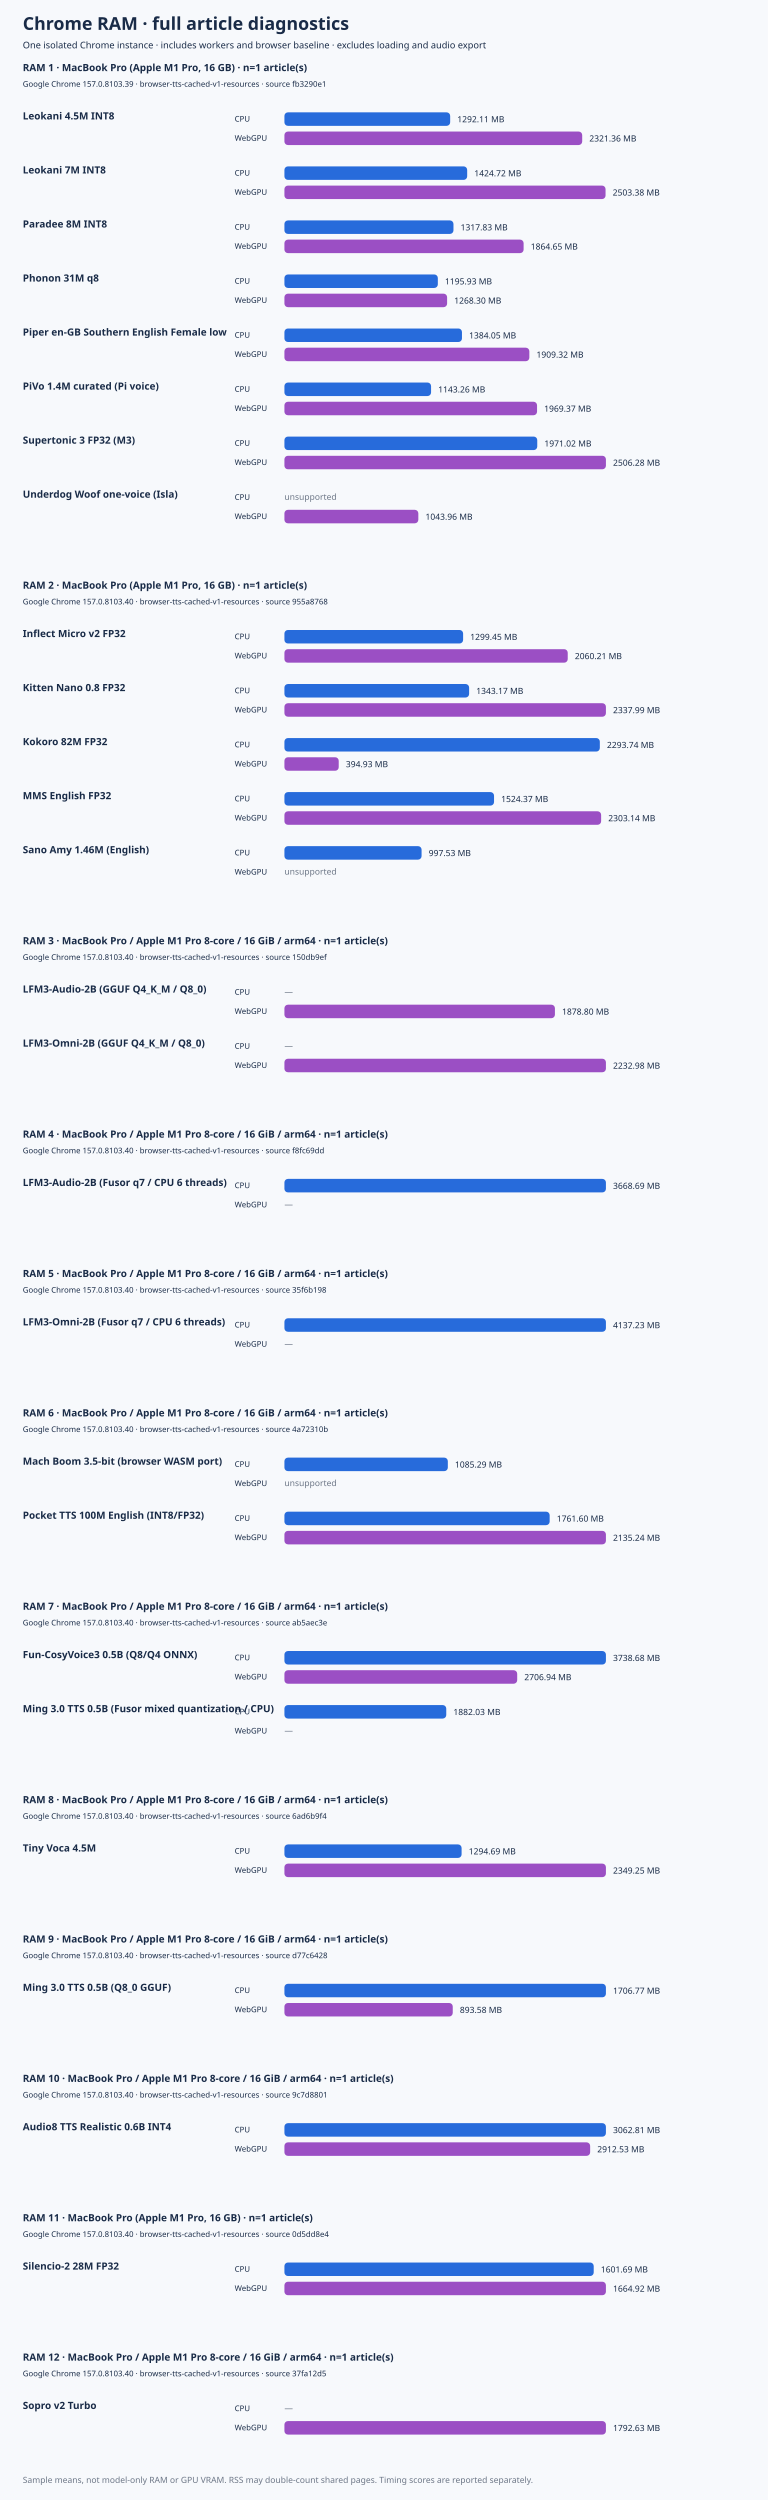
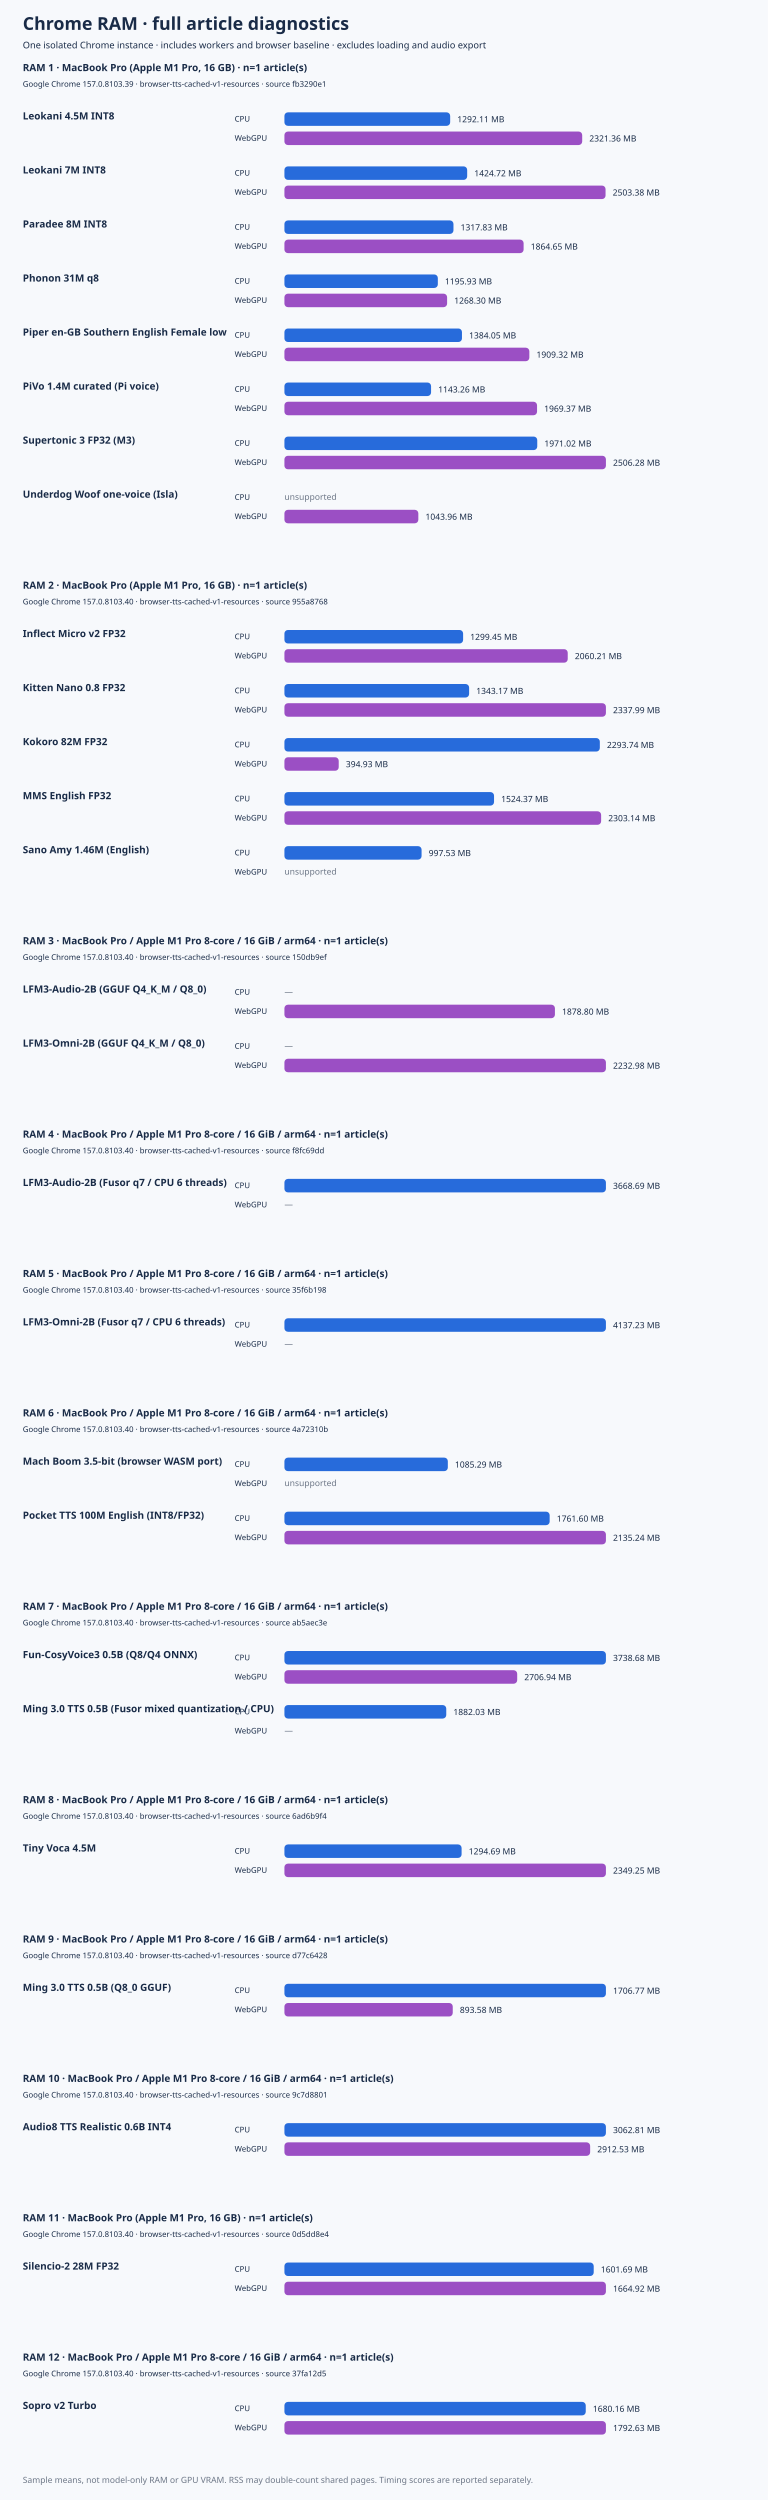
<svg xmlns="http://www.w3.org/2000/svg" width="1080" height="3516" viewBox="0 0 1080 3516" role="img" aria-labelledby="title desc">
  <rect width="100%" height="100%" fill="#f7f9fc" />
  <g font-family="system-ui,sans-serif" fill="#192b47">
    <text x="32" y="42" font-size="25" font-weight="700">Chrome RAM · full article diagnostics</text>
    <text x="32" y="68" font-size="13">One isolated Chrome instance · includes workers and browser baseline · excludes loading and audio export</text>
    <text x="32" y="100" font-size="14" font-weight="700">RAM 1 · MacBook Pro (Apple M1 Pro, 16 GB) · n=1 article(s)</text>
    <text x="32" y="122" font-size="11">Google Chrome 157.0.8103.39 · browser-tts-cached-v1-resources · source fb3290e1</text>
    <text x="32" y="168" font-size="14" font-weight="600">Leokani 4.5M INT8</text>
    <text x="330" y="171" font-size="11">CPU</text>
    <rect x="400" y="158" width="233.12" height="19" rx="5" fill="#276bdb" />
    <text x="643.12" y="172" font-size="12">1292.11 MB</text>
    <text x="330" y="198" font-size="11">WebGPU</text>
    <rect x="400" y="185" width="418.81" height="19" rx="5" fill="#9b4fc4" />
    <text x="828.81" y="199" font-size="12">2321.36 MB</text>
    <text x="32" y="244" font-size="14" font-weight="600">Leokani 7M INT8</text>
    <text x="330" y="247" font-size="11">CPU</text>
    <rect x="400" y="234" width="257.04" height="19" rx="5" fill="#276bdb" />
    <text x="667.04" y="248" font-size="12">1424.72 MB</text>
    <text x="330" y="274" font-size="11">WebGPU</text>
    <rect x="400" y="261" width="451.65" height="19" rx="5" fill="#9b4fc4" />
    <text x="861.65" y="275" font-size="12">2503.38 MB</text>
    <text x="32" y="320" font-size="14" font-weight="600">Paradee 8M INT8</text>
    <text x="330" y="323" font-size="11">CPU</text>
    <rect x="400" y="310" width="237.76" height="19" rx="5" fill="#276bdb" />
    <text x="647.76" y="324" font-size="12">1317.83 MB</text>
    <text x="330" y="350" font-size="11">WebGPU</text>
    <rect x="400" y="337" width="336.41" height="19" rx="5" fill="#9b4fc4" />
    <text x="746.41" y="351" font-size="12">1864.65 MB</text>
    <text x="32" y="396" font-size="14" font-weight="600">Phonon 31M q8</text>
    <text x="330" y="399" font-size="11">CPU</text>
    <rect x="400" y="386" width="215.77" height="19" rx="5" fill="#276bdb" />
    <text x="625.77" y="400" font-size="12">1195.93 MB</text>
    <text x="330" y="426" font-size="11">WebGPU</text>
    <rect x="400" y="413" width="228.82" height="19" rx="5" fill="#9b4fc4" />
    <text x="638.82" y="427" font-size="12">1268.30 MB</text>
    <text x="32" y="472" font-size="14" font-weight="600">Piper en-GB Southern English Female low</text>
    <text x="330" y="475" font-size="11">CPU</text>
    <rect x="400" y="462" width="249.71" height="19" rx="5" fill="#276bdb" />
    <text x="659.71" y="476" font-size="12">1384.05 MB</text>
    <text x="330" y="502" font-size="11">WebGPU</text>
    <rect x="400" y="489" width="344.47" height="19" rx="5" fill="#9b4fc4" />
    <text x="754.47" y="503" font-size="12">1909.32 MB</text>
    <text x="32" y="548" font-size="14" font-weight="600">PiVo 1.4M curated (Pi voice)</text>
    <text x="330" y="551" font-size="11">CPU</text>
    <rect x="400" y="538" width="206.26" height="19" rx="5" fill="#276bdb" />
    <text x="616.26" y="552" font-size="12">1143.26 MB</text>
    <text x="330" y="578" font-size="11">WebGPU</text>
    <rect x="400" y="565" width="355.31" height="19" rx="5" fill="#9b4fc4" />
    <text x="765.31" y="579" font-size="12">1969.37 MB</text>
    <text x="32" y="624" font-size="14" font-weight="600">Supertonic 3 FP32 (M3)</text>
    <text x="330" y="627" font-size="11">CPU</text>
    <rect x="400" y="614" width="355.60" height="19" rx="5" fill="#276bdb" />
    <text x="765.60" y="628" font-size="12">1971.02 MB</text>
    <text x="330" y="654" font-size="11">WebGPU</text>
    <rect x="400" y="641" width="452.17" height="19" rx="5" fill="#9b4fc4" />
    <text x="862.17" y="655" font-size="12">2506.28 MB</text>
    <text x="32" y="700" font-size="14" font-weight="600">Underdog Woof one-voice (Isla)</text>
    <text x="330" y="703" font-size="11">CPU</text>
    <text x="400" y="703" font-size="12" fill="#6c7686">unsupported</text>
    <text x="330" y="730" font-size="11">WebGPU</text>
    <rect x="400" y="717" width="188.35" height="19" rx="5" fill="#9b4fc4" />
    <text x="598.35" y="731" font-size="12">1043.96 MB</text>
    <text x="32" y="828" font-size="14" font-weight="700">RAM 2 · MacBook Pro (Apple M1 Pro, 16 GB) · n=1 article(s)</text>
    <text x="32" y="850" font-size="11">Google Chrome 157.0.8103.40 · browser-tts-cached-v1-resources · source 955a8768</text>
    <text x="32" y="896" font-size="14" font-weight="600">Inflect Micro v2 FP32</text>
    <text x="330" y="899" font-size="11">CPU</text>
    <rect x="400" y="886" width="251.32" height="19" rx="5" fill="#276bdb" />
    <text x="661.32" y="900" font-size="12">1299.45 MB</text>
    <text x="330" y="926" font-size="11">WebGPU</text>
    <rect x="400" y="913" width="398.45" height="19" rx="5" fill="#9b4fc4" />
    <text x="808.45" y="927" font-size="12">2060.21 MB</text>
    <text x="32" y="972" font-size="14" font-weight="600">Kitten Nano 0.8 FP32</text>
    <text x="330" y="975" font-size="11">CPU</text>
    <rect x="400" y="962" width="259.77" height="19" rx="5" fill="#276bdb" />
    <text x="669.77" y="976" font-size="12">1343.17 MB</text>
    <text x="330" y="1002" font-size="11">WebGPU</text>
    <rect x="400" y="989" width="452.17" height="19" rx="5" fill="#9b4fc4" />
    <text x="862.17" y="1003" font-size="12">2337.99 MB</text>
    <text x="32" y="1048" font-size="14" font-weight="600">Kokoro 82M FP32</text>
    <text x="330" y="1051" font-size="11">CPU</text>
    <rect x="400" y="1038" width="443.61" height="19" rx="5" fill="#276bdb" />
    <text x="853.61" y="1052" font-size="12">2293.74 MB</text>
    <text x="330" y="1078" font-size="11">WebGPU</text>
    <rect x="400" y="1065" width="76.38" height="19" rx="5" fill="#9b4fc4" />
    <text x="486.38" y="1079" font-size="12">394.93 MB</text>
    <text x="32" y="1124" font-size="14" font-weight="600">MMS English FP32</text>
    <text x="330" y="1127" font-size="11">CPU</text>
    <rect x="400" y="1114" width="294.82" height="19" rx="5" fill="#276bdb" />
    <text x="704.82" y="1128" font-size="12">1524.37 MB</text>
    <text x="330" y="1154" font-size="11">WebGPU</text>
    <rect x="400" y="1141" width="445.43" height="19" rx="5" fill="#9b4fc4" />
    <text x="855.43" y="1155" font-size="12">2303.14 MB</text>
    <text x="32" y="1200" font-size="14" font-weight="600">Sano Amy 1.46M (English)</text>
    <text x="330" y="1203" font-size="11">CPU</text>
    <rect x="400" y="1190" width="192.92" height="19" rx="5" fill="#276bdb" />
    <text x="602.92" y="1204" font-size="12">997.53 MB</text>
    <text x="330" y="1230" font-size="11">WebGPU</text>
    <text x="400" y="1230" font-size="12" fill="#6c7686">unsupported</text>
    <text x="32" y="1328" font-size="14" font-weight="700">RAM 3 · MacBook Pro / Apple M1 Pro 8-core / 16 GiB / arm64 · n=1 article(s)</text>
    <text x="32" y="1350" font-size="11">Google Chrome 157.0.8103.40 · browser-tts-cached-v1-resources · source 150db9ef</text>
    <text x="32" y="1396" font-size="14" font-weight="600">LFM3-Audio-2B (GGUF Q4_K_M / Q8_0)</text>
    <text x="330" y="1399" font-size="11">CPU</text>
    <text x="400" y="1399" font-size="12" fill="#6c7686">—</text>
    <text x="330" y="1426" font-size="11">WebGPU</text>
    <rect x="400" y="1413" width="380.45" height="19" rx="5" fill="#9b4fc4" />
    <text x="790.45" y="1427" font-size="12">1878.80 MB</text>
    <text x="32" y="1472" font-size="14" font-weight="600">LFM3-Omni-2B (GGUF Q4_K_M / Q8_0)</text>
    <text x="330" y="1475" font-size="11">CPU</text>
    <text x="400" y="1475" font-size="12" fill="#6c7686">—</text>
    <text x="330" y="1502" font-size="11">WebGPU</text>
    <rect x="400" y="1489" width="452.17" height="19" rx="5" fill="#9b4fc4" />
    <text x="862.17" y="1503" font-size="12">2232.98 MB</text>
    <text x="32" y="1600" font-size="14" font-weight="700">RAM 4 · MacBook Pro / Apple M1 Pro 8-core / 16 GiB / arm64 · n=1 article(s)</text>
    <text x="32" y="1622" font-size="11">Google Chrome 157.0.8103.40 · browser-tts-cached-v1-resources · source f8fc69dd</text>
    <text x="32" y="1668" font-size="14" font-weight="600">LFM3-Audio-2B (Fusor q7 / CPU 6 threads)</text>
    <text x="330" y="1671" font-size="11">CPU</text>
    <rect x="400" y="1658" width="452.17" height="19" rx="5" fill="#276bdb" />
    <text x="862.17" y="1672" font-size="12">3668.69 MB</text>
    <text x="330" y="1698" font-size="11">WebGPU</text>
    <text x="400" y="1698" font-size="12" fill="#6c7686">—</text>
    <text x="32" y="1796" font-size="14" font-weight="700">RAM 5 · MacBook Pro / Apple M1 Pro 8-core / 16 GiB / arm64 · n=1 article(s)</text>
    <text x="32" y="1818" font-size="11">Google Chrome 157.0.8103.40 · browser-tts-cached-v1-resources · source 35f6b198</text>
    <text x="32" y="1864" font-size="14" font-weight="600">LFM3-Omni-2B (Fusor q7 / CPU 6 threads)</text>
    <text x="330" y="1867" font-size="11">CPU</text>
    <rect x="400" y="1854" width="452.17" height="19" rx="5" fill="#276bdb" />
    <text x="862.17" y="1868" font-size="12">4137.23 MB</text>
    <text x="330" y="1894" font-size="11">WebGPU</text>
    <text x="400" y="1894" font-size="12" fill="#6c7686">—</text>
    <text x="32" y="1992" font-size="14" font-weight="700">RAM 6 · MacBook Pro / Apple M1 Pro 8-core / 16 GiB / arm64 · n=1 article(s)</text>
    <text x="32" y="2014" font-size="11">Google Chrome 157.0.8103.40 · browser-tts-cached-v1-resources · source 4a72310b</text>
    <text x="32" y="2060" font-size="14" font-weight="600">Mach Boom 3.5-bit (browser WASM port)</text>
    <text x="330" y="2063" font-size="11">CPU</text>
    <rect x="400" y="2050" width="229.83" height="19" rx="5" fill="#276bdb" />
    <text x="639.83" y="2064" font-size="12">1085.29 MB</text>
    <text x="330" y="2090" font-size="11">WebGPU</text>
    <text x="400" y="2090" font-size="12" fill="#6c7686">unsupported</text>
    <text x="32" y="2136" font-size="14" font-weight="600">Pocket TTS 100M English (INT8/FP32)</text>
    <text x="330" y="2139" font-size="11">CPU</text>
    <rect x="400" y="2126" width="373.05" height="19" rx="5" fill="#276bdb" />
    <text x="783.05" y="2140" font-size="12">1761.60 MB</text>
    <text x="330" y="2166" font-size="11">WebGPU</text>
    <rect x="400" y="2153" width="452.17" height="19" rx="5" fill="#9b4fc4" />
    <text x="862.17" y="2167" font-size="12">2135.24 MB</text>
    <text x="32" y="2264" font-size="14" font-weight="700">RAM 7 · MacBook Pro / Apple M1 Pro 8-core / 16 GiB / arm64 · n=1 article(s)</text>
    <text x="32" y="2286" font-size="11">Google Chrome 157.0.8103.40 · browser-tts-cached-v1-resources · source ab5aec3e</text>
    <text x="32" y="2332" font-size="14" font-weight="600">Fun-CosyVoice3 0.5B (Q8/Q4 ONNX)</text>
    <text x="330" y="2335" font-size="11">CPU</text>
    <rect x="400" y="2322" width="452.17" height="19" rx="5" fill="#276bdb" />
    <text x="862.17" y="2336" font-size="12">3738.68 MB</text>
    <text x="330" y="2362" font-size="11">WebGPU</text>
    <rect x="400" y="2349" width="327.39" height="19" rx="5" fill="#9b4fc4" />
    <text x="737.39" y="2363" font-size="12">2706.94 MB</text>
    <text x="32" y="2408" font-size="14" font-weight="600">Ming 3.0 TTS 0.5B (Fusor mixed quantization / CPU)</text>
    <text x="330" y="2411" font-size="11">CPU</text>
    <rect x="400" y="2398" width="227.62" height="19" rx="5" fill="#276bdb" />
    <text x="637.62" y="2412" font-size="12">1882.03 MB</text>
    <text x="330" y="2438" font-size="11">WebGPU</text>
    <text x="400" y="2438" font-size="12" fill="#6c7686">—</text>
    <text x="32" y="2536" font-size="14" font-weight="700">RAM 8 · MacBook Pro / Apple M1 Pro 8-core / 16 GiB / arm64 · n=1 article(s)</text>
    <text x="32" y="2558" font-size="11">Google Chrome 157.0.8103.40 · browser-tts-cached-v1-resources · source 6ad6b9f4</text>
    <text x="32" y="2604" font-size="14" font-weight="600">Tiny Voca 4.5M</text>
    <text x="330" y="2607" font-size="11">CPU</text>
    <rect x="400" y="2594" width="249.20" height="19" rx="5" fill="#276bdb" />
    <text x="659.20" y="2608" font-size="12">1294.69 MB</text>
    <text x="330" y="2634" font-size="11">WebGPU</text>
    <rect x="400" y="2621" width="452.17" height="19" rx="5" fill="#9b4fc4" />
    <text x="862.17" y="2635" font-size="12">2349.25 MB</text>
    <text x="32" y="2732" font-size="14" font-weight="700">RAM 9 · MacBook Pro / Apple M1 Pro 8-core / 16 GiB / arm64 · n=1 article(s)</text>
    <text x="32" y="2754" font-size="11">Google Chrome 157.0.8103.40 · browser-tts-cached-v1-resources · source d77c6428</text>
    <text x="32" y="2800" font-size="14" font-weight="600">Ming 3.0 TTS 0.5B (Q8_0 GGUF)</text>
    <text x="330" y="2803" font-size="11">CPU</text>
    <rect x="400" y="2790" width="452.17" height="19" rx="5" fill="#276bdb" />
    <text x="862.17" y="2804" font-size="12">1706.77 MB</text>
    <text x="330" y="2830" font-size="11">WebGPU</text>
    <rect x="400" y="2817" width="236.74" height="19" rx="5" fill="#9b4fc4" />
    <text x="646.74" y="2831" font-size="12">893.58 MB</text>
    <text x="32" y="2928" font-size="14" font-weight="700">RAM 10 · MacBook Pro / Apple M1 Pro 8-core / 16 GiB / arm64 · n=1 article(s)</text>
    <text x="32" y="2950" font-size="11">Google Chrome 157.0.8103.40 · browser-tts-cached-v1-resources · source 9c7d8801</text>
    <text x="32" y="2996" font-size="14" font-weight="600">Audio8 TTS Realistic 0.6B INT4</text>
    <text x="330" y="2999" font-size="11">CPU</text>
    <rect x="400" y="2986" width="452.17" height="19" rx="5" fill="#276bdb" />
    <text x="862.17" y="3000" font-size="12">3062.81 MB</text>
    <text x="330" y="3026" font-size="11">WebGPU</text>
    <rect x="400" y="3013" width="429.99" height="19" rx="5" fill="#9b4fc4" />
    <text x="839.99" y="3027" font-size="12">2912.53 MB</text>
    <text x="32" y="3124" font-size="14" font-weight="700">RAM 11 · MacBook Pro (Apple M1 Pro, 16 GB) · n=1 article(s)</text>
    <text x="32" y="3146" font-size="11">Google Chrome 157.0.8103.40 · browser-tts-cached-v1-resources · source 0d5dd8e4</text>
    <text x="32" y="3192" font-size="14" font-weight="600">Silencio-2 28M FP32</text>
    <text x="330" y="3195" font-size="11">CPU</text>
    <rect x="400" y="3182" width="435.00" height="19" rx="5" fill="#276bdb" />
    <text x="845.00" y="3196" font-size="12">1601.69 MB</text>
    <text x="330" y="3222" font-size="11">WebGPU</text>
    <rect x="400" y="3209" width="452.17" height="19" rx="5" fill="#9b4fc4" />
    <text x="862.17" y="3223" font-size="12">1664.92 MB</text>
    <text x="32" y="3320" font-size="14" font-weight="700">RAM 12 · MacBook Pro / Apple M1 Pro 8-core / 16 GiB / arm64 · n=1 article(s)</text>
    <text x="32" y="3342" font-size="11">Google Chrome 157.0.8103.40 · browser-tts-cached-v1-resources · source 37fa12d5</text>
    <text x="32" y="3388" font-size="14" font-weight="600">Sopro v2 Turbo</text>
    <text x="330" y="3391" font-size="11">CPU</text>
-     <text x="400" y="3391" font-size="12" fill="#6c7686">—</text>
+     <rect x="400" y="3378" width="423.80" height="19" rx="5" fill="#276bdb" />
+     <text x="833.80" y="3392" font-size="12">1680.16 MB</text>
    <text x="330" y="3418" font-size="11">WebGPU</text>
    <rect x="400" y="3405" width="452.17" height="19" rx="5" fill="#9b4fc4" />
    <text x="862.17" y="3419" font-size="12">1792.63 MB</text>
    <text x="32" y="3492" font-size="12" fill="#6c7686">Sample means, not model-only RAM or GPU VRAM. RSS may double-count shared pages. Timing scores are reported separately.</text>
  </g>
</svg>
